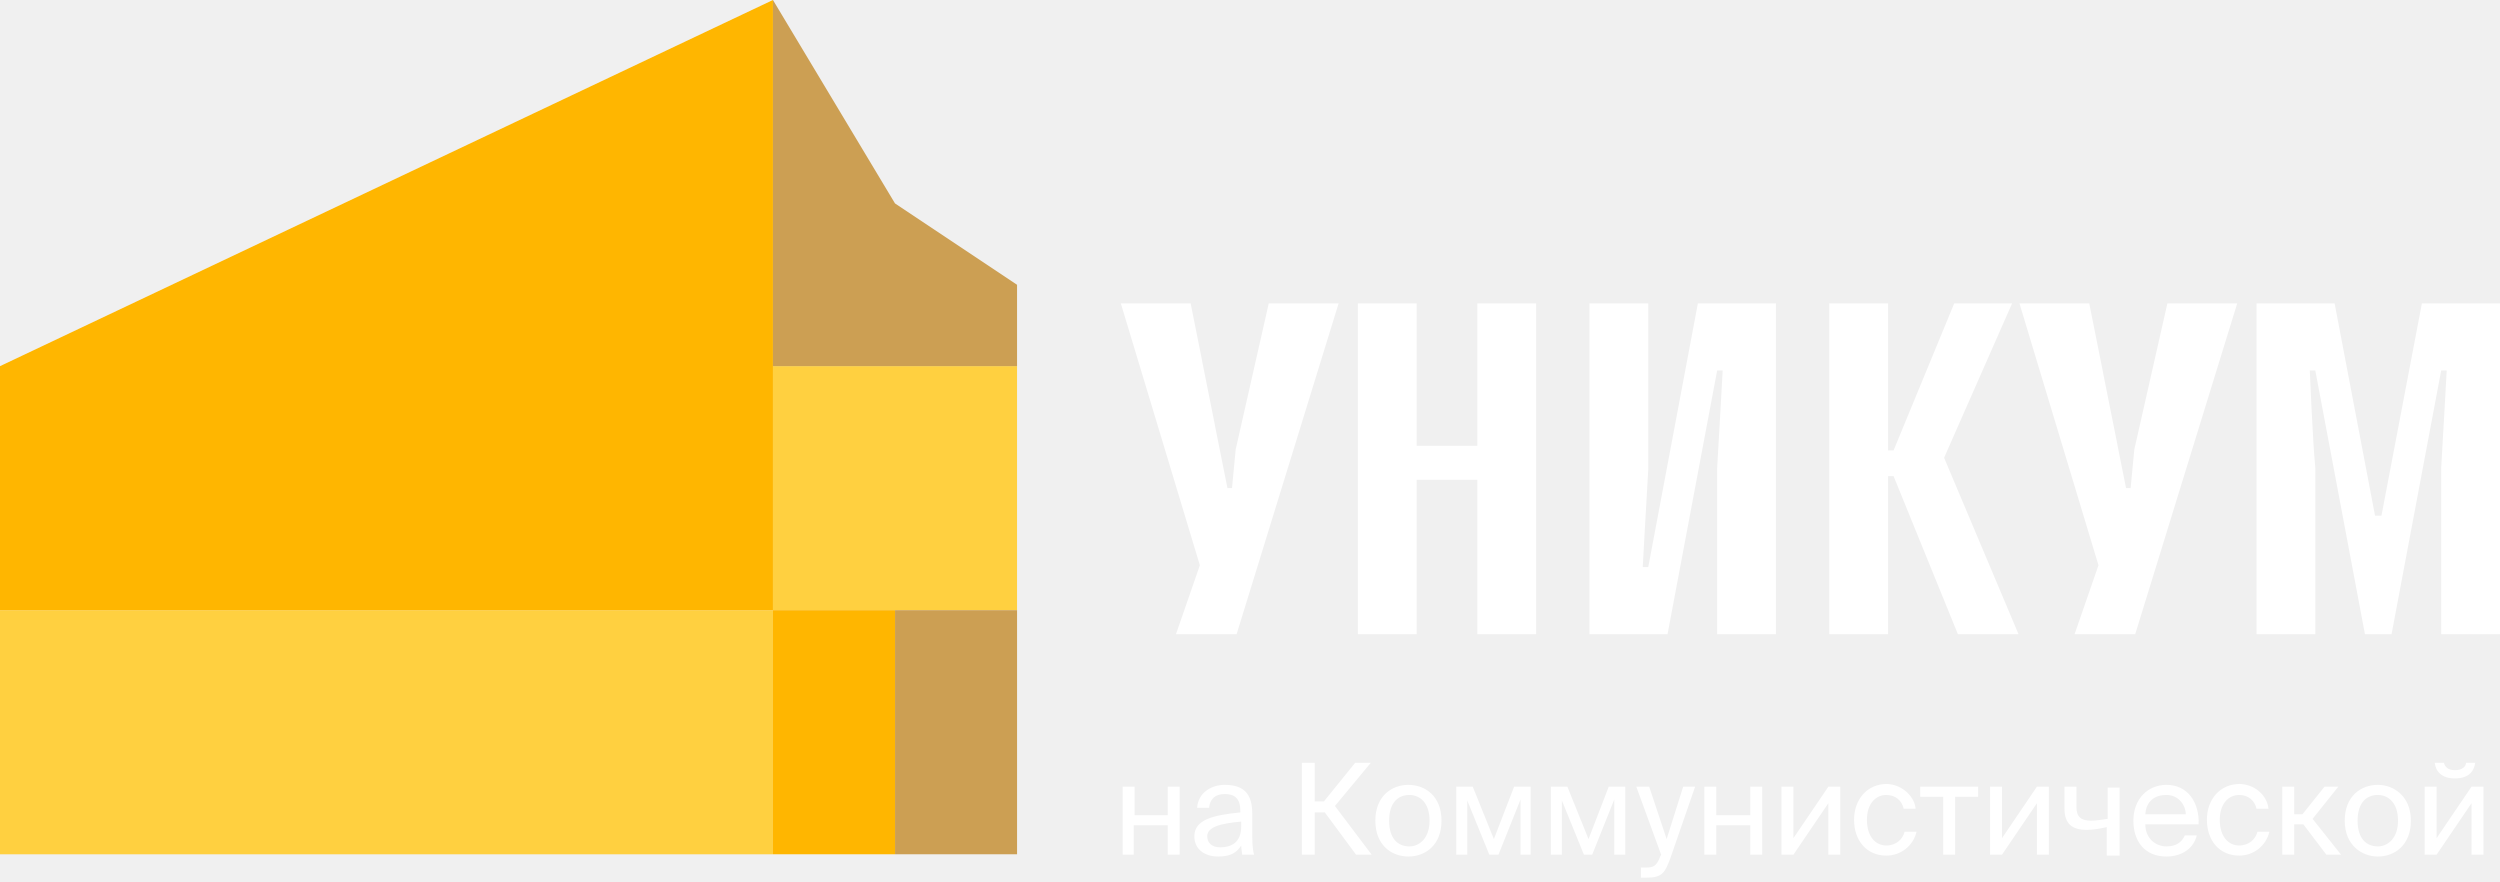
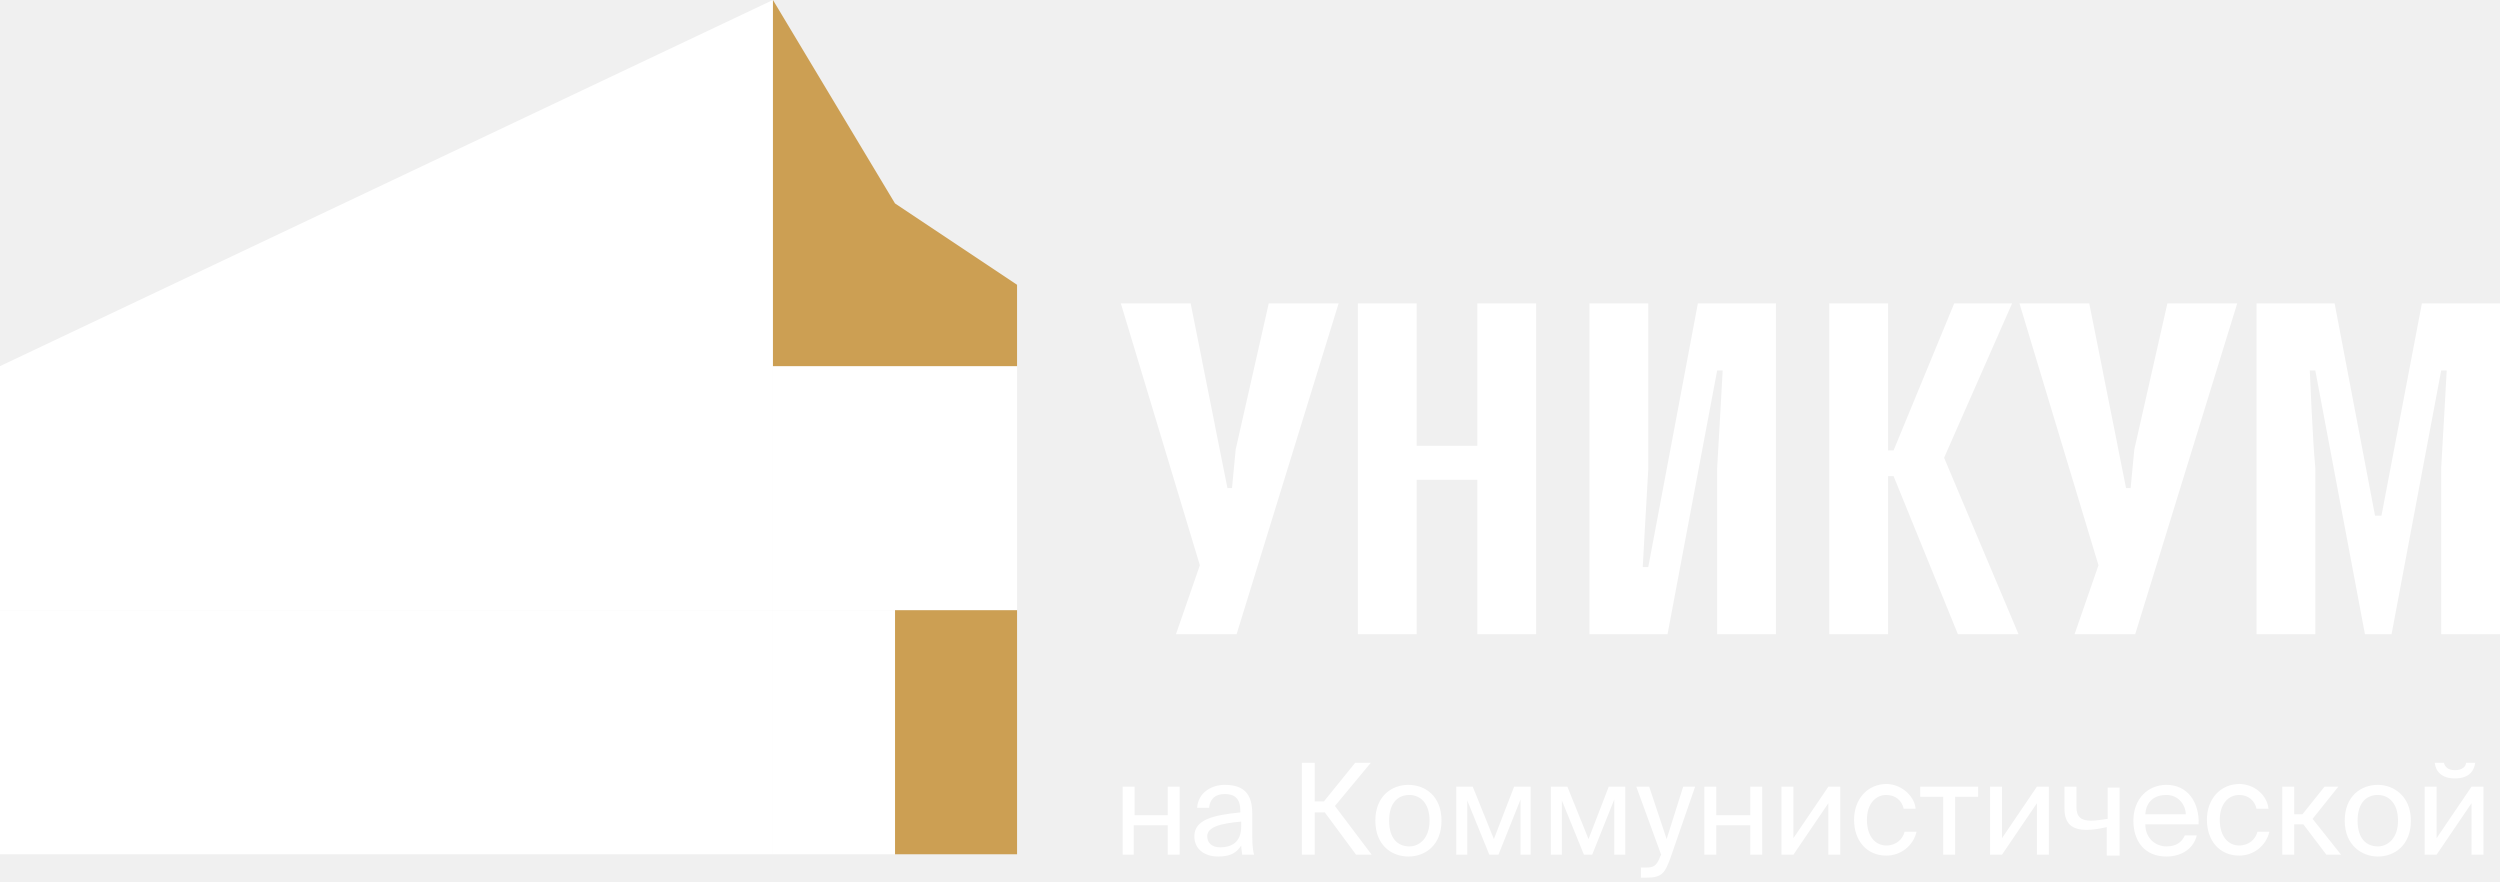
<svg xmlns="http://www.w3.org/2000/svg" width="156" height="55" fill="none">
  <path d="M92.186 27.819h-3.784v-8.887h-3.67v20.64h3.67V29.94h3.784v9.632h3.67v-20.64h-3.67v8.887zm10.665 7.568h-.344s.229-4.186.344-6.078V18.932h-3.67v20.64h4.874l3.096-16.455h.344s-.23 4.186-.344 6.078v10.377h3.669v-20.64h-4.873l-3.096 16.455zm-25.744-7.339l-.23 2.408h-.286l-2.293-11.524H69.94l4.931 16.34-1.49 4.3h3.784l6.364-20.64H79.17l-2.064 9.116zm74.019-9.116l-2.522 13.244h-.402l-2.522-13.244h-4.874v20.64h3.669V29.195c-.172-1.835-.344-6.078-.344-6.078h.344l3.097 16.455h1.662l3.096-16.455h.344s-.229 4.186-.344 6.078v10.377H156v-20.64h-4.874zm-25.571 0h-3.612l-3.784 9.173h-.344v-9.173h-3.67v20.64h3.67v-9.861h.344l4.013 9.861h3.784l-4.644-11.008 4.243-9.632zm7.626 9.116l-.23 2.408h-.286l-2.294-11.524h-4.357l4.931 16.34-1.491 4.3h3.784l6.364-20.64h-4.357l-2.064 9.116z" fill="#fff" />
-   <path d="M48.232 38.078H0v15.23h48.232v-15.23zm15.232-15.232H48.232v15.232h15.232V22.846z" fill="#FFD040" />
-   <path d="M48.232 0v38.078H0v-15.23L48.232 0zm7.616 38.078h-7.616v15.23h7.616v-15.23z" fill="#FFB600" />
+   <path d="M48.232 38.078H0v15.23h48.232v-15.23zm15.232-15.232H48.232v15.232h15.232V22.846z" fill="white" />
+   <path d="M48.232 0v38.078H0v-15.23L48.232 0zm7.616 38.078h-7.616v15.23h7.616v-15.23z" fill="white" />
  <path d="M63.464 17.77v5.077H48.232V0l7.616 12.693 7.616 5.077zm0 20.308H55.85v15.23h7.615v-15.23z" fill="#CC9F53" />
  <path d="M72.865 53.332v-1.834h-2.121v1.834h-.688V49.09h.745v1.777h2.064V49.09h.745v4.242h-.745zm1.663-1.147c0-1.032 1.146-1.318 2.867-1.49v-.115c0-.802-.402-1.032-.975-1.032-.63 0-.918.344-.975.86H74.7c.057-.917.86-1.433 1.72-1.433 1.204 0 1.72.573 1.72 1.777v.975c0 .745 0 1.204.115 1.605h-.746c0-.172-.057-.344-.057-.573-.287.459-.688.688-1.433.688-.86 0-1.491-.459-1.491-1.262zm2.924-.917c-1.319.115-2.121.344-2.121.917 0 .402.286.688.802.688.688 0 1.319-.286 1.319-1.318v-.287zm5.217-.573h-.63v2.637h-.803V47.6h.802v2.408h.574l1.95-2.408h.974L83.3 50.294l2.293 3.038h-.974l-1.95-2.637zm7.281.516c0 1.548-1.032 2.236-2.064 2.236s-2.064-.688-2.064-2.236c0-1.548 1.032-2.236 2.064-2.236s2.064.688 2.064 2.236zm-2.006 1.605c.63 0 1.261-.516 1.261-1.605 0-1.147-.63-1.605-1.261-1.605-.631 0-1.262.4-1.262 1.605 0 1.147.574 1.605 1.262 1.605zm7.626.516h-.688v-3.44l-1.376 3.44h-.573l-1.376-3.382v3.382h-.688V49.09H91.9l1.318 3.268 1.262-3.268h1.032v4.242h.057zm5.847 0h-.688v-3.44l-1.376 3.44h-.516l-1.376-3.382v3.382h-.688V49.09h1.032l1.319 3.268 1.261-3.268h1.032v4.242zm.976.803h.286c.459 0 .688-.057.918-.688l.057-.115-1.548-4.242h.803l1.089 3.268 1.032-3.268h.745l-1.548 4.472c-.344.917-.516 1.204-1.49 1.204h-.344v-.631zm6.822-.803v-1.834h-2.121v1.834h-.745V49.09h.745v1.777h2.121V49.09h.746v4.242h-.746zm4.874-3.21l-2.179 3.21h-.745V49.09h.745v3.21l2.179-3.21h.745v4.242h-.745v-3.21zm5.447.344h-.746c-.114-.516-.516-.86-1.089-.86-.631 0-1.204.516-1.204 1.548 0 1.09.573 1.605 1.204 1.605s1.032-.401 1.147-.86h.745a1.924 1.924 0 0 1-1.892 1.49c-1.204 0-2.007-.917-2.007-2.235 0-1.262.803-2.236 2.064-2.236 1.032.057 1.72.86 1.778 1.548zm2.465-.746v3.612h-.745V49.72h-1.434v-.63h3.612v.63h-1.433zm5.102.402l-2.178 3.21h-.746V49.09h.746v3.21l2.178-3.21h.746v4.242h-.746v-3.21zm4.359 3.21v-1.72c-.516.115-.86.172-1.262.172-.917 0-1.376-.401-1.376-1.318V49.09h.746v1.26c0 .632.286.86.917.86.287 0 .631-.056 1.032-.114v-1.95h.745v4.244h-.802v-.058zm2.406-1.892c0 .918.688 1.376 1.319 1.376s.975-.287 1.147-.688h.745c-.172.745-.86 1.319-1.892 1.319-1.376 0-2.064-.975-2.064-2.236 0-1.376.917-2.236 2.064-2.236 1.319 0 2.064 1.09 2.007 2.465h-3.326zm0-.63h2.523c0-.574-.459-1.205-1.204-1.205-.688 0-1.261.345-1.319 1.205zm7.684-.344h-.745c-.115-.516-.516-.86-1.089-.86-.631 0-1.204.516-1.204 1.548 0 1.09.573 1.605 1.204 1.605.63 0 1.032-.401 1.146-.86h.746a1.925 1.925 0 0 1-1.892 1.49c-1.204 0-2.007-.917-2.007-2.235 0-1.262.803-2.236 2.064-2.236 1.089.057 1.72.86 1.777 1.548zm2.179.974h-.573v1.892h-.745V49.09h.745v1.72h.516l1.376-1.72h.86l-1.605 2.006 1.777 2.236h-.917l-1.434-1.892zm6.708-.23c0 1.549-1.032 2.237-2.064 2.237-.975 0-2.064-.688-2.064-2.236 0-1.548 1.032-2.236 2.064-2.236.975 0 2.064.688 2.064 2.236zm-2.064 1.606c.631 0 1.261-.516 1.261-1.605 0-1.147-.63-1.605-1.261-1.605-.631 0-1.261.4-1.261 1.605 0 1.147.573 1.605 1.261 1.605zm5.847-2.694l-2.178 3.21h-.746V49.09h.746v3.21l2.178-3.21h.746v4.242h-.746v-3.21zm.23-2.523c-.058.459-.344.975-1.262.975-.86 0-1.204-.46-1.261-.975h.573c.058.23.23.459.688.459.459 0 .688-.23.688-.46h.574z" fill="#fff" />
</svg>
